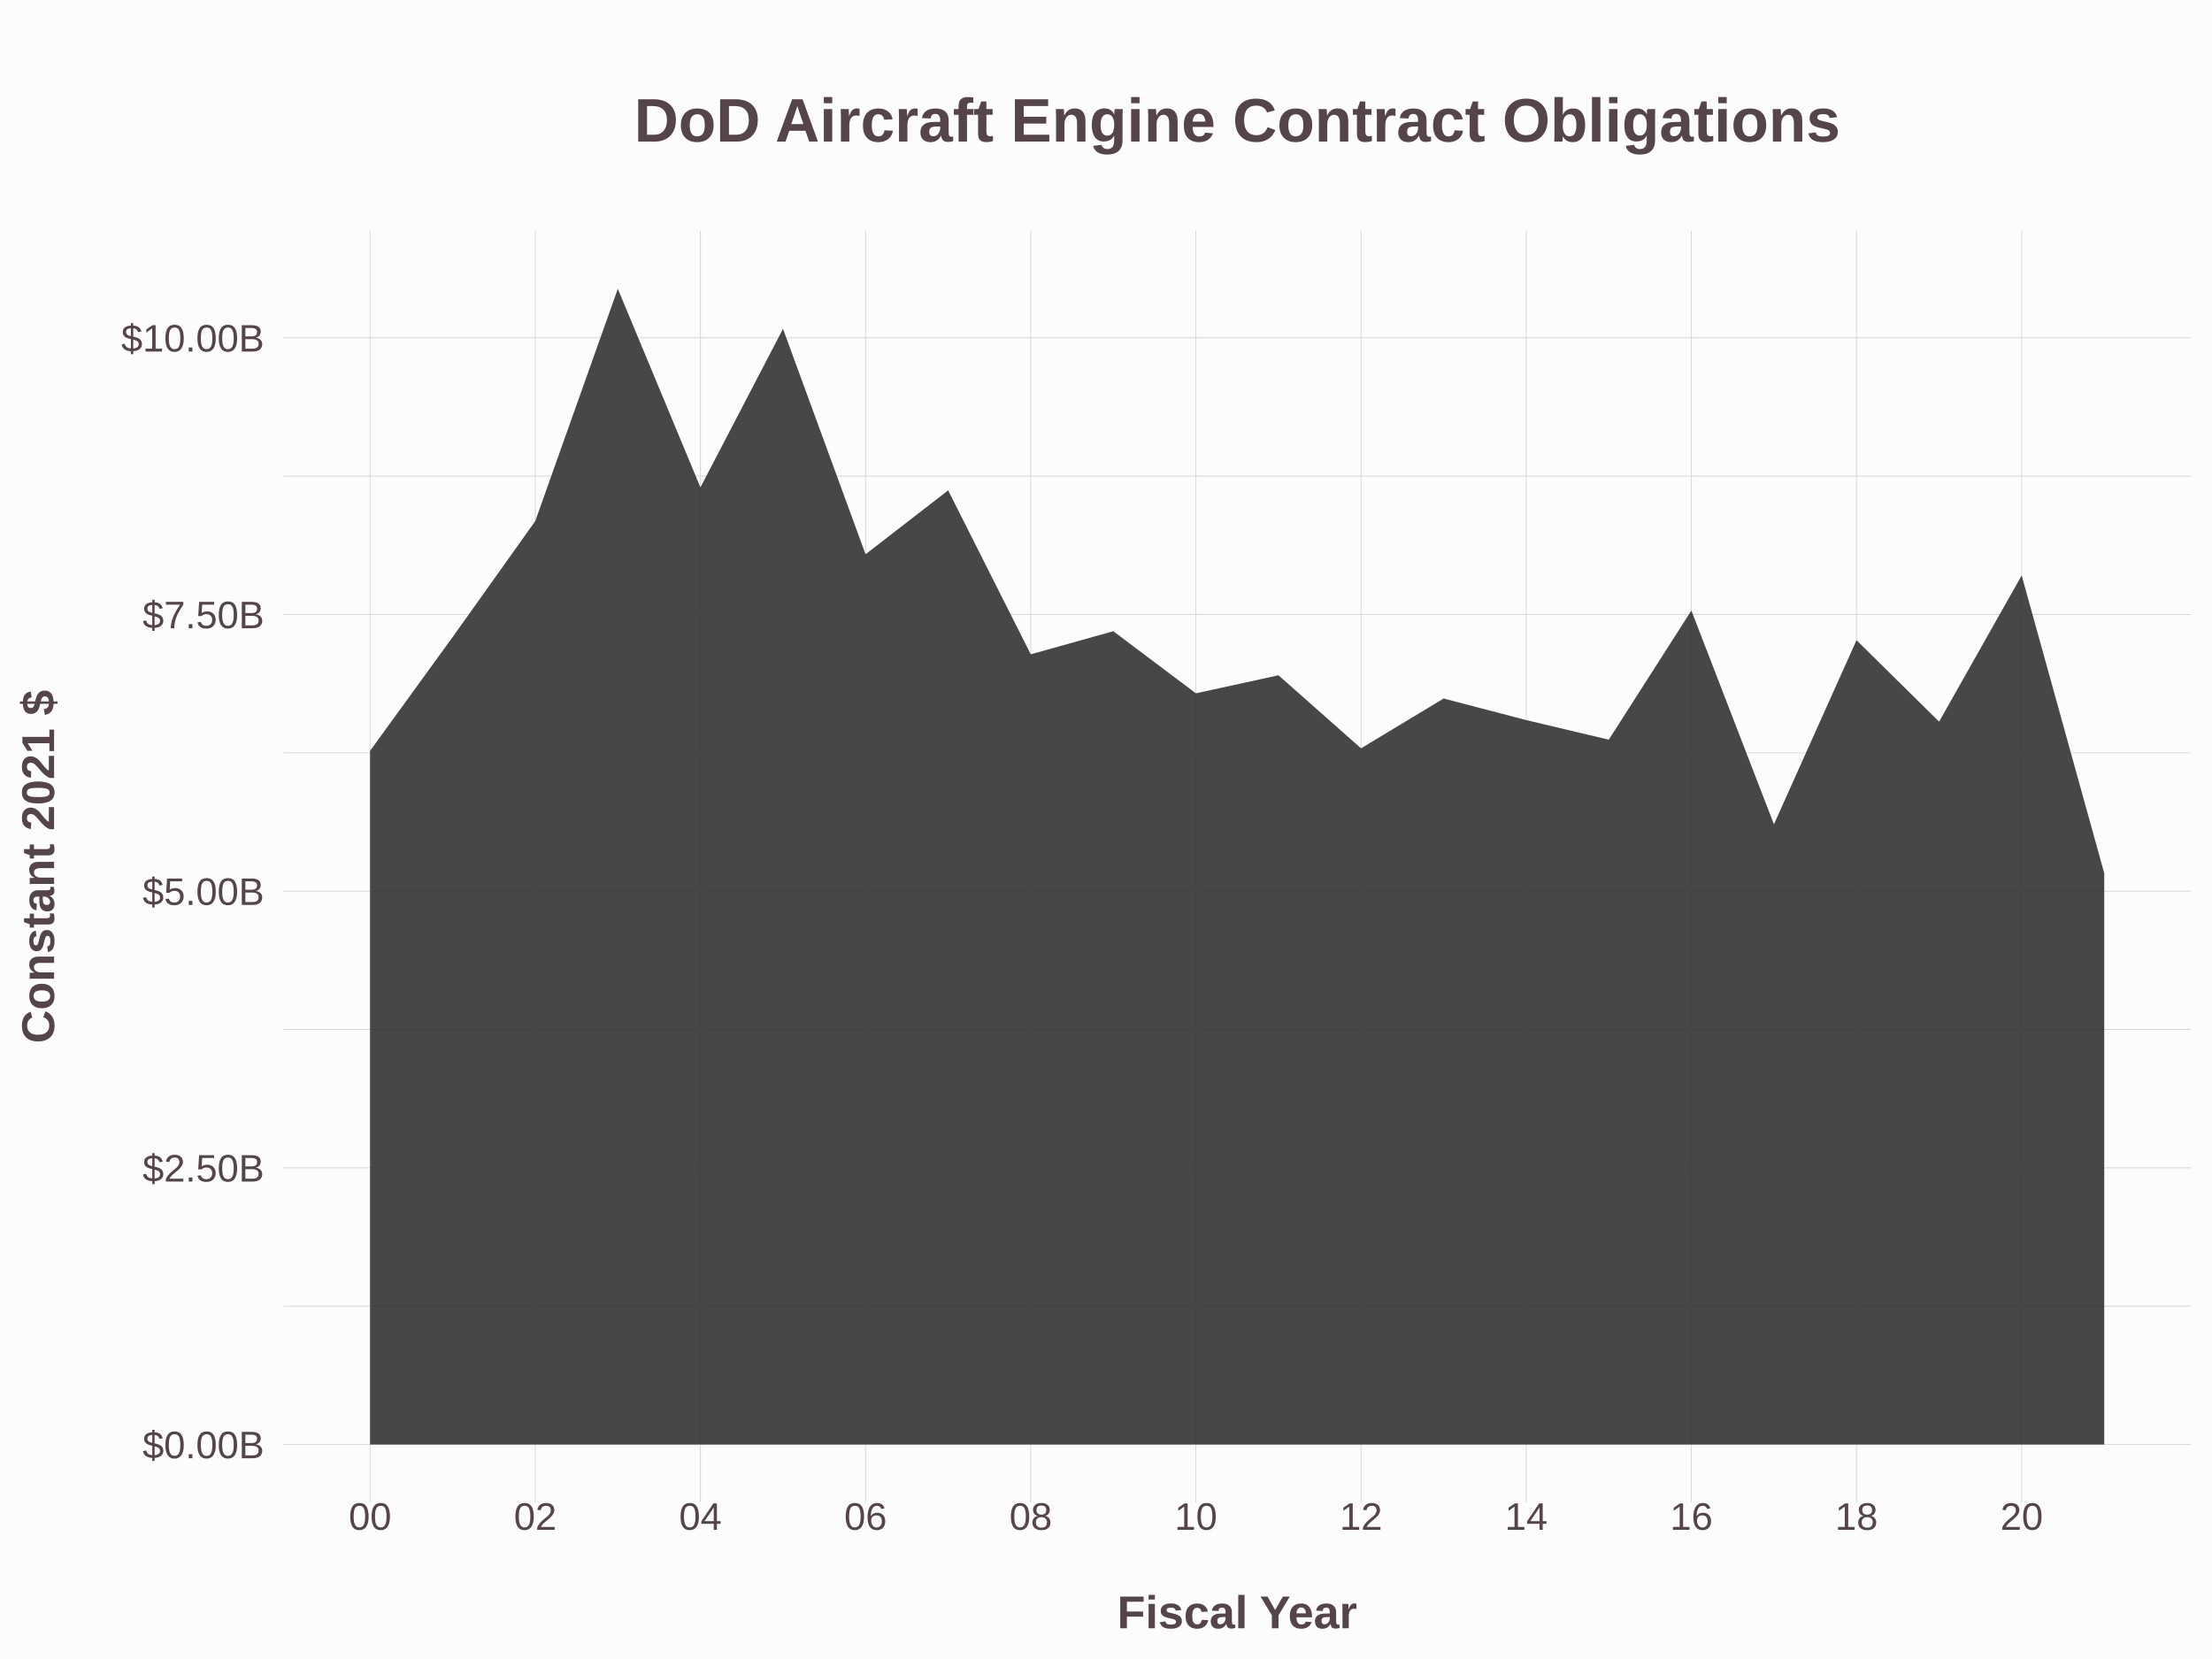
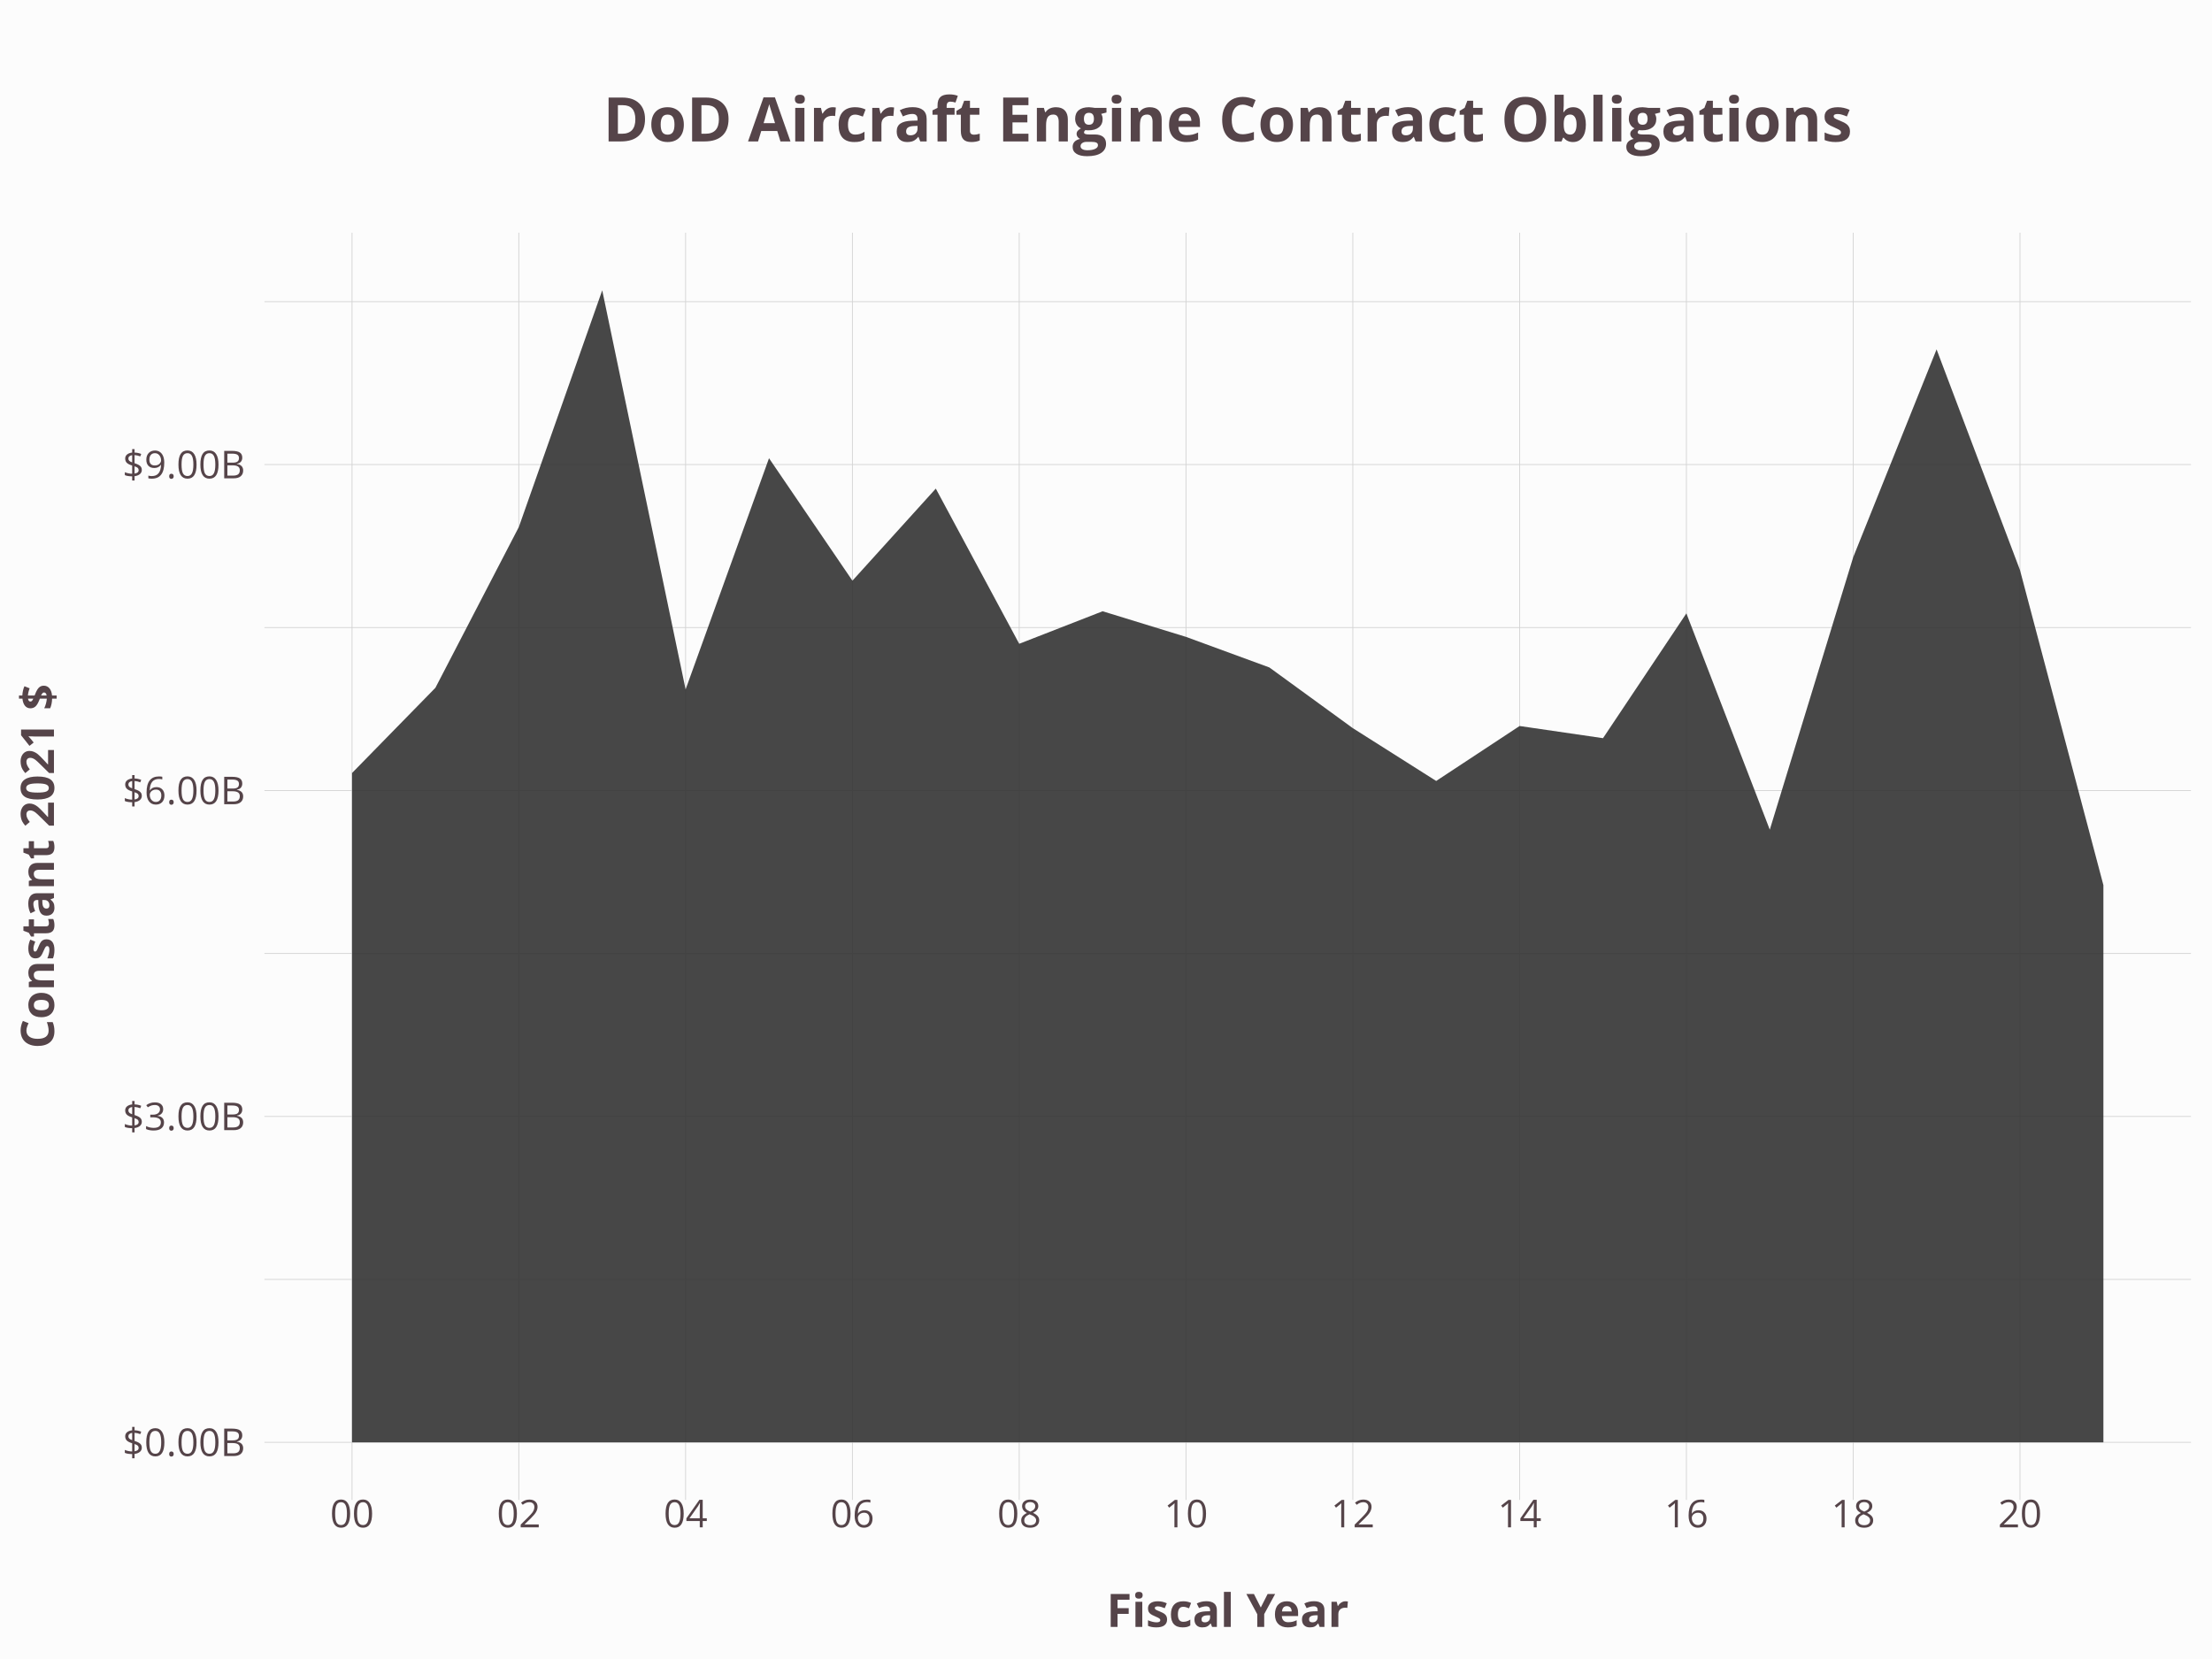
<svg xmlns="http://www.w3.org/2000/svg" class="svglite" width="576.00pt" height="432.00pt" viewBox="0 0 576.00 432.00">
  <defs>
    <style type="text/css">
    .svglite line, .svglite polyline, .svglite polygon, .svglite path, .svglite rect, .svglite circle {
      fill: none;
      stroke: #000000;
      stroke-linecap: round;
      stroke-linejoin: round;
      stroke-miterlimit: 10.00;
    }
    .svglite text {
      white-space: pre;
    }
  </style>
  </defs>
  <rect width="100%" height="100%" style="stroke: none; fill: #FCFCFC;" />
  <defs>
    <clipPath id="cpMC4wMHw1NzYuMDB8MC4wMHw0MzIuMDA=">
      <rect x="0.00" y="0.00" width="576.00" height="432.00" />
    </clipPath>
  </defs>
  <g clip-path="url(#cpMC4wMHw1NzYuMDB8MC4wMHw0MzIuMDA=)">
    <rect x="0.00" y="0" width="576.00" height="432.00" style="stroke-width: 1.07; stroke: #FCFCFC; fill: #FCFCFC;" />
  </g>
  <defs>
-     <clipPath id="cpNzMuODB8NTcwLjUyfDYwLjE1fDM5MS4xOQ==">
-       <rect x="73.80" y="60.15" width="496.72" height="331.04" />
+     <clipPath id="cpNjguODZ8NTcwLjUyfDYwLjYwfDM5MC41OA==">
+       <rect x="68.86" y="60.60" width="501.66" height="329.98" />
    </clipPath>
  </defs>
-   <g clip-path="url(#cpNzMuODB8NTcwLjUyfDYwLjE1fDM5MS4xOQ==)">
-     <rect x="73.80" y="60.15" width="496.72" height="331.04" style="stroke-width: 1.07; stroke: #FCFCFC; fill: #FCFCFC;" />
-     <polyline points="73.80,340.12 570.52,340.12 " style="stroke-width: 0.21; stroke: #D3D3D3; stroke-linecap: butt;" />
-     <polyline points="73.80,268.08 570.52,268.08 " style="stroke-width: 0.21; stroke: #D3D3D3; stroke-linecap: butt;" />
-     <polyline points="73.80,196.03 570.52,196.03 " style="stroke-width: 0.21; stroke: #D3D3D3; stroke-linecap: butt;" />
-     <polyline points="73.80,123.99 570.52,123.99 " style="stroke-width: 0.21; stroke: #D3D3D3; stroke-linecap: butt;" />
-     <polyline points="73.80,376.15 570.52,376.15 " style="stroke-width: 0.21; stroke: #D3D3D3; stroke-linecap: butt;" />
-     <polyline points="73.80,304.10 570.52,304.10 " style="stroke-width: 0.21; stroke: #D3D3D3; stroke-linecap: butt;" />
-     <polyline points="73.80,232.06 570.52,232.06 " style="stroke-width: 0.21; stroke: #D3D3D3; stroke-linecap: butt;" />
-     <polyline points="73.80,160.01 570.52,160.01 " style="stroke-width: 0.21; stroke: #D3D3D3; stroke-linecap: butt;" />
-     <polyline points="73.80,87.97 570.52,87.97 " style="stroke-width: 0.21; stroke: #D3D3D3; stroke-linecap: butt;" />
-     <polyline points="96.37,391.19 96.37,60.15 " style="stroke-width: 0.21; stroke: #D3D3D3; stroke-linecap: butt;" />
-     <polyline points="139.38,391.19 139.38,60.15 " style="stroke-width: 0.21; stroke: #D3D3D3; stroke-linecap: butt;" />
-     <polyline points="182.39,391.19 182.39,60.15 " style="stroke-width: 0.21; stroke: #D3D3D3; stroke-linecap: butt;" />
-     <polyline points="225.39,391.19 225.39,60.15 " style="stroke-width: 0.21; stroke: #D3D3D3; stroke-linecap: butt;" />
-     <polyline points="268.40,391.19 268.40,60.15 " style="stroke-width: 0.21; stroke: #D3D3D3; stroke-linecap: butt;" />
-     <polyline points="311.41,391.19 311.41,60.15 " style="stroke-width: 0.21; stroke: #D3D3D3; stroke-linecap: butt;" />
-     <polyline points="354.41,391.19 354.41,60.15 " style="stroke-width: 0.21; stroke: #D3D3D3; stroke-linecap: butt;" />
-     <polyline points="397.42,391.19 397.42,60.15 " style="stroke-width: 0.21; stroke: #D3D3D3; stroke-linecap: butt;" />
-     <polyline points="440.43,391.19 440.43,60.15 " style="stroke-width: 0.21; stroke: #D3D3D3; stroke-linecap: butt;" />
-     <polyline points="483.43,391.19 483.43,60.15 " style="stroke-width: 0.21; stroke: #D3D3D3; stroke-linecap: butt;" />
-     <polyline points="526.44,391.19 526.44,60.15 " style="stroke-width: 0.21; stroke: #D3D3D3; stroke-linecap: butt;" />
-     <polygon points="96.37,195.51 117.88,165.87 139.38,135.69 160.88,75.20 182.39,126.92 203.89,85.62 225.39,144.33 246.90,127.69 268.40,170.38 289.90,164.37 311.41,180.54 332.91,175.84 354.41,194.86 375.92,181.89 397.42,187.51 418.92,192.61 440.43,158.99 461.93,214.64 483.43,166.70 504.94,187.92 526.44,149.84 547.94,227.38 547.94,376.15 526.44,376.15 504.94,376.15 483.43,376.15 461.93,376.15 440.43,376.15 418.92,376.15 397.42,376.15 375.92,376.15 354.41,376.15 332.91,376.15 311.41,376.15 289.90,376.15 268.40,376.15 246.90,376.15 225.39,376.15 203.89,376.15 182.39,376.15 160.88,376.15 139.38,376.15 117.88,376.15 96.37,376.15 " style="stroke-width: 0.00; stroke: none; fill: #333333; fill-opacity: 0.90;" />
-     <polyline points="96.37,195.51 117.88,165.87 139.38,135.69 160.88,75.20 182.39,126.92 203.89,85.62 225.39,144.33 246.90,127.69 268.40,170.38 289.90,164.37 311.41,180.54 332.91,175.84 354.41,194.86 375.92,181.89 397.42,187.51 418.92,192.61 440.43,158.99 461.93,214.64 483.43,166.70 504.94,187.92 526.44,149.84 547.94,227.38 " style="stroke-width: 1.07; stroke: none;" />
+   <g clip-path="url(#cpNjguODZ8NTcwLjUyfDYwLjYwfDM5MC41OA==)">
+     <rect x="68.86" y="60.60" width="501.66" height="329.98" style="stroke-width: 1.07; stroke: #FCFCFC; fill: #FCFCFC;" />
+     <polyline points="68.86,333.15 570.52,333.15 " style="stroke-width: 0.21; stroke: #D3D3D3; stroke-linecap: butt;" />
+     <polyline points="68.86,248.28 570.52,248.28 " style="stroke-width: 0.21; stroke: #D3D3D3; stroke-linecap: butt;" />
+     <polyline points="68.86,163.42 570.52,163.42 " style="stroke-width: 0.21; stroke: #D3D3D3; stroke-linecap: butt;" />
+     <polyline points="68.86,78.55 570.52,78.55 " style="stroke-width: 0.21; stroke: #D3D3D3; stroke-linecap: butt;" />
+     <polyline points="68.86,375.58 570.52,375.58 " style="stroke-width: 0.21; stroke: #D3D3D3; stroke-linecap: butt;" />
+     <polyline points="68.86,290.72 570.52,290.72 " style="stroke-width: 0.21; stroke: #D3D3D3; stroke-linecap: butt;" />
+     <polyline points="68.86,205.85 570.52,205.85 " style="stroke-width: 0.21; stroke: #D3D3D3; stroke-linecap: butt;" />
+     <polyline points="68.86,120.98 570.52,120.98 " style="stroke-width: 0.21; stroke: #D3D3D3; stroke-linecap: butt;" />
+     <polyline points="91.67,390.58 91.67,60.60 " style="stroke-width: 0.21; stroke: #D3D3D3; stroke-linecap: butt;" />
+     <polyline points="135.10,390.58 135.10,60.60 " style="stroke-width: 0.21; stroke: #D3D3D3; stroke-linecap: butt;" />
+     <polyline points="178.53,390.58 178.53,60.60 " style="stroke-width: 0.21; stroke: #D3D3D3; stroke-linecap: butt;" />
+     <polyline points="221.97,390.58 221.97,60.60 " style="stroke-width: 0.21; stroke: #D3D3D3; stroke-linecap: butt;" />
+     <polyline points="265.40,390.58 265.40,60.60 " style="stroke-width: 0.21; stroke: #D3D3D3; stroke-linecap: butt;" />
+     <polyline points="308.83,390.58 308.83,60.60 " style="stroke-width: 0.21; stroke: #D3D3D3; stroke-linecap: butt;" />
+     <polyline points="352.27,390.58 352.27,60.60 " style="stroke-width: 0.21; stroke: #D3D3D3; stroke-linecap: butt;" />
+     <polyline points="395.70,390.58 395.70,60.60 " style="stroke-width: 0.21; stroke: #D3D3D3; stroke-linecap: butt;" />
+     <polyline points="439.13,390.58 439.13,60.60 " style="stroke-width: 0.21; stroke: #D3D3D3; stroke-linecap: butt;" />
+     <polyline points="482.57,390.58 482.57,60.60 " style="stroke-width: 0.21; stroke: #D3D3D3; stroke-linecap: butt;" />
+     <polyline points="526.00,390.58 526.00,60.60 " style="stroke-width: 0.21; stroke: #D3D3D3; stroke-linecap: butt;" />
+     <polygon points="91.67,201.29 113.38,179.10 135.10,137.24 156.82,75.60 178.53,179.52 200.25,119.32 221.97,151.21 243.68,127.23 265.40,167.64 287.12,159.17 308.83,165.84 330.55,173.81 352.27,189.61 373.98,203.36 395.70,189.05 417.42,192.22 439.13,159.72 460.85,216.05 482.57,145.10 504.28,90.98 526.00,148.45 547.72,230.49 547.72,375.58 526.00,375.58 504.28,375.58 482.57,375.58 460.85,375.58 439.13,375.58 417.42,375.58 395.70,375.58 373.98,375.58 352.27,375.58 330.55,375.58 308.83,375.58 287.12,375.58 265.40,375.58 243.68,375.58 221.97,375.58 200.25,375.58 178.53,375.58 156.82,375.58 135.10,375.58 113.38,375.58 91.67,375.58 " style="stroke-width: 0.00; stroke: none; fill: #333333; fill-opacity: 0.90;" />
+     <polyline points="91.67,201.29 113.38,179.10 135.10,137.24 156.82,75.60 178.53,179.52 200.25,119.32 221.97,151.21 243.68,127.23 265.40,167.64 287.12,159.17 308.83,165.84 330.55,173.81 352.27,189.61 373.98,203.36 395.70,189.05 417.42,192.22 439.13,159.72 460.85,216.05 482.57,145.10 504.28,90.98 526.00,148.45 547.72,230.49 " style="stroke-width: 1.07; stroke: none;" />
  </g>
  <g clip-path="url(#cpMC4wMHw1NzYuMDB8MC4wMHw0MzIuMDA=)">
-     <text x="68.81" y="379.73" text-anchor="end" style="font-size: 10.00px;fill: #554449; font-family: &quot;Arial&quot;;" textLength="31.71px" lengthAdjust="spacingAndGlyphs">$0.00B</text>
-     <text x="68.81" y="307.68" text-anchor="end" style="font-size: 10.00px;fill: #554449; font-family: &quot;Arial&quot;;" textLength="31.71px" lengthAdjust="spacingAndGlyphs">$2.50B</text>
-     <text x="68.81" y="235.64" text-anchor="end" style="font-size: 10.00px;fill: #554449; font-family: &quot;Arial&quot;;" textLength="31.71px" lengthAdjust="spacingAndGlyphs">$5.00B</text>
-     <text x="68.81" y="163.59" text-anchor="end" style="font-size: 10.00px;fill: #554449; font-family: &quot;Arial&quot;;" textLength="31.71px" lengthAdjust="spacingAndGlyphs">$7.50B</text>
-     <text x="68.81" y="91.55" text-anchor="end" style="font-size: 10.00px;fill: #554449; font-family: &quot;Arial&quot;;" textLength="37.27px" lengthAdjust="spacingAndGlyphs">$10.00B</text>
-     <polyline points="73.80,376.15 73.80,376.15 " style="stroke-width: 1.07; stroke: #333333; stroke-linecap: butt;" />
-     <polyline points="73.80,304.10 73.80,304.10 " style="stroke-width: 1.07; stroke: #333333; stroke-linecap: butt;" />
-     <polyline points="73.80,232.06 73.80,232.06 " style="stroke-width: 1.07; stroke: #333333; stroke-linecap: butt;" />
-     <polyline points="73.80,160.01 73.80,160.01 " style="stroke-width: 1.07; stroke: #333333; stroke-linecap: butt;" />
-     <polyline points="73.80,87.97 73.80,87.97 " style="stroke-width: 1.07; stroke: #333333; stroke-linecap: butt;" />
-     <polyline points="96.37,391.19 96.37,391.19 " style="stroke-width: 1.07; stroke: #333333; stroke-linecap: butt;" />
-     <polyline points="139.38,391.19 139.38,391.19 " style="stroke-width: 1.07; stroke: #333333; stroke-linecap: butt;" />
-     <polyline points="182.39,391.19 182.39,391.19 " style="stroke-width: 1.07; stroke: #333333; stroke-linecap: butt;" />
-     <polyline points="225.39,391.19 225.39,391.19 " style="stroke-width: 1.07; stroke: #333333; stroke-linecap: butt;" />
-     <polyline points="268.40,391.19 268.40,391.19 " style="stroke-width: 1.07; stroke: #333333; stroke-linecap: butt;" />
-     <polyline points="311.41,391.19 311.41,391.19 " style="stroke-width: 1.07; stroke: #333333; stroke-linecap: butt;" />
-     <polyline points="354.41,391.19 354.41,391.19 " style="stroke-width: 1.07; stroke: #333333; stroke-linecap: butt;" />
-     <polyline points="397.42,391.19 397.42,391.19 " style="stroke-width: 1.07; stroke: #333333; stroke-linecap: butt;" />
-     <polyline points="440.43,391.19 440.43,391.19 " style="stroke-width: 1.07; stroke: #333333; stroke-linecap: butt;" />
-     <polyline points="483.43,391.19 483.43,391.19 " style="stroke-width: 1.07; stroke: #333333; stroke-linecap: butt;" />
-     <polyline points="526.44,391.19 526.44,391.19 " style="stroke-width: 1.07; stroke: #333333; stroke-linecap: butt;" />
-     <text x="96.37" y="398.36" text-anchor="middle" style="font-size: 10.00px;fill: #554449; font-family: &quot;Arial&quot;;" textLength="11.13px" lengthAdjust="spacingAndGlyphs">00</text>
-     <text x="139.38" y="398.36" text-anchor="middle" style="font-size: 10.00px;fill: #554449; font-family: &quot;Arial&quot;;" textLength="11.13px" lengthAdjust="spacingAndGlyphs">02</text>
-     <text x="182.39" y="398.36" text-anchor="middle" style="font-size: 10.00px;fill: #554449; font-family: &quot;Arial&quot;;" textLength="11.13px" lengthAdjust="spacingAndGlyphs">04</text>
-     <text x="225.39" y="398.36" text-anchor="middle" style="font-size: 10.00px;fill: #554449; font-family: &quot;Arial&quot;;" textLength="11.13px" lengthAdjust="spacingAndGlyphs">06</text>
-     <text x="268.40" y="398.36" text-anchor="middle" style="font-size: 10.00px;fill: #554449; font-family: &quot;Arial&quot;;" textLength="11.13px" lengthAdjust="spacingAndGlyphs">08</text>
-     <text x="311.41" y="398.36" text-anchor="middle" style="font-size: 10.00px;fill: #554449; font-family: &quot;Arial&quot;;" textLength="11.13px" lengthAdjust="spacingAndGlyphs">10</text>
-     <text x="354.41" y="398.36" text-anchor="middle" style="font-size: 10.00px;fill: #554449; font-family: &quot;Arial&quot;;" textLength="11.13px" lengthAdjust="spacingAndGlyphs">12</text>
-     <text x="397.42" y="398.36" text-anchor="middle" style="font-size: 10.00px;fill: #554449; font-family: &quot;Arial&quot;;" textLength="11.13px" lengthAdjust="spacingAndGlyphs">14</text>
-     <text x="440.43" y="398.36" text-anchor="middle" style="font-size: 10.00px;fill: #554449; font-family: &quot;Arial&quot;;" textLength="11.13px" lengthAdjust="spacingAndGlyphs">16</text>
-     <text x="483.43" y="398.36" text-anchor="middle" style="font-size: 10.00px;fill: #554449; font-family: &quot;Arial&quot;;" textLength="11.13px" lengthAdjust="spacingAndGlyphs">18</text>
-     <text x="526.44" y="398.36" text-anchor="middle" style="font-size: 10.00px;fill: #554449; font-family: &quot;Arial&quot;;" textLength="11.13px" lengthAdjust="spacingAndGlyphs">20</text>
-     <text x="322.16" y="424.00" text-anchor="middle" style="font-size: 12.00px; font-weight: bold;fill: #554449; font-family: &quot;Arial&quot;;" textLength="62.50px" lengthAdjust="spacingAndGlyphs">Fiscal Year</text>
-     <text transform="translate(14.08,225.67) rotate(-90)" text-anchor="middle" style="font-size: 12.00px; font-weight: bold;fill: #554449; font-family: &quot;Arial&quot;;" textLength="92.04px" lengthAdjust="spacingAndGlyphs">Constant 2021 $</text>
-     <text x="322.16" y="36.86" text-anchor="middle" style="font-size: 16.00px; font-weight: bold;fill: #554449; font-family: &quot;Arial&quot;;" textLength="314.05px" lengthAdjust="spacingAndGlyphs">DoD Aircraft Engine Contract Obligations</text>
+     <text x="63.88" y="379.15" text-anchor="end" style="font-size: 10.00px;fill: #554449; font-family: &quot;Open Sans&quot;;" textLength="32.01px" lengthAdjust="spacingAndGlyphs">$0.00B</text>
+     <text x="63.88" y="294.29" text-anchor="end" style="font-size: 10.00px;fill: #554449; font-family: &quot;Open Sans&quot;;" textLength="32.01px" lengthAdjust="spacingAndGlyphs">$3.00B</text>
+     <text x="63.88" y="209.42" text-anchor="end" style="font-size: 10.00px;fill: #554449; font-family: &quot;Open Sans&quot;;" textLength="32.01px" lengthAdjust="spacingAndGlyphs">$6.00B</text>
+     <text x="63.88" y="124.55" text-anchor="end" style="font-size: 10.00px;fill: #554449; font-family: &quot;Open Sans&quot;;" textLength="32.01px" lengthAdjust="spacingAndGlyphs">$9.00B</text>
+     <polyline points="68.86,375.58 68.86,375.58 " style="stroke-width: 1.07; stroke: #333333; stroke-linecap: butt;" />
+     <polyline points="68.86,290.72 68.86,290.72 " style="stroke-width: 1.07; stroke: #333333; stroke-linecap: butt;" />
+     <polyline points="68.86,205.85 68.86,205.85 " style="stroke-width: 1.07; stroke: #333333; stroke-linecap: butt;" />
+     <polyline points="68.86,120.98 68.86,120.98 " style="stroke-width: 1.07; stroke: #333333; stroke-linecap: butt;" />
+     <polyline points="91.67,390.58 91.67,390.58 " style="stroke-width: 1.07; stroke: #333333; stroke-linecap: butt;" />
+     <polyline points="135.10,390.58 135.10,390.58 " style="stroke-width: 1.07; stroke: #333333; stroke-linecap: butt;" />
+     <polyline points="178.53,390.58 178.53,390.58 " style="stroke-width: 1.07; stroke: #333333; stroke-linecap: butt;" />
+     <polyline points="221.97,390.58 221.97,390.58 " style="stroke-width: 1.07; stroke: #333333; stroke-linecap: butt;" />
+     <polyline points="265.40,390.58 265.40,390.58 " style="stroke-width: 1.07; stroke: #333333; stroke-linecap: butt;" />
+     <polyline points="308.83,390.58 308.83,390.58 " style="stroke-width: 1.07; stroke: #333333; stroke-linecap: butt;" />
+     <polyline points="352.27,390.58 352.27,390.58 " style="stroke-width: 1.07; stroke: #333333; stroke-linecap: butt;" />
+     <polyline points="395.70,390.58 395.70,390.58 " style="stroke-width: 1.07; stroke: #333333; stroke-linecap: butt;" />
+     <polyline points="439.13,390.58 439.13,390.58 " style="stroke-width: 1.07; stroke: #333333; stroke-linecap: butt;" />
+     <polyline points="482.57,390.58 482.57,390.58 " style="stroke-width: 1.07; stroke: #333333; stroke-linecap: butt;" />
+     <polyline points="526.00,390.58 526.00,390.58 " style="stroke-width: 1.07; stroke: #333333; stroke-linecap: butt;" />
+     <text x="91.67" y="397.72" text-anchor="middle" style="font-size: 10.00px;fill: #554449; font-family: &quot;Open Sans&quot;;" textLength="11.43px" lengthAdjust="spacingAndGlyphs">00</text>
+     <text x="135.10" y="397.72" text-anchor="middle" style="font-size: 10.00px;fill: #554449; font-family: &quot;Open Sans&quot;;" textLength="11.43px" lengthAdjust="spacingAndGlyphs">02</text>
+     <text x="178.53" y="397.72" text-anchor="middle" style="font-size: 10.00px;fill: #554449; font-family: &quot;Open Sans&quot;;" textLength="11.43px" lengthAdjust="spacingAndGlyphs">04</text>
+     <text x="221.97" y="397.72" text-anchor="middle" style="font-size: 10.00px;fill: #554449; font-family: &quot;Open Sans&quot;;" textLength="11.43px" lengthAdjust="spacingAndGlyphs">06</text>
+     <text x="265.40" y="397.72" text-anchor="middle" style="font-size: 10.00px;fill: #554449; font-family: &quot;Open Sans&quot;;" textLength="11.43px" lengthAdjust="spacingAndGlyphs">08</text>
+     <text x="308.83" y="397.72" text-anchor="middle" style="font-size: 10.00px;fill: #554449; font-family: &quot;Open Sans&quot;;" textLength="11.43px" lengthAdjust="spacingAndGlyphs">10</text>
+     <text x="352.27" y="397.72" text-anchor="middle" style="font-size: 10.00px;fill: #554449; font-family: &quot;Open Sans&quot;;" textLength="11.43px" lengthAdjust="spacingAndGlyphs">12</text>
+     <text x="395.70" y="397.72" text-anchor="middle" style="font-size: 10.00px;fill: #554449; font-family: &quot;Open Sans&quot;;" textLength="11.43px" lengthAdjust="spacingAndGlyphs">14</text>
+     <text x="439.13" y="397.72" text-anchor="middle" style="font-size: 10.00px;fill: #554449; font-family: &quot;Open Sans&quot;;" textLength="11.43px" lengthAdjust="spacingAndGlyphs">16</text>
+     <text x="482.57" y="397.72" text-anchor="middle" style="font-size: 10.00px;fill: #554449; font-family: &quot;Open Sans&quot;;" textLength="11.43px" lengthAdjust="spacingAndGlyphs">18</text>
+     <text x="526.00" y="397.72" text-anchor="middle" style="font-size: 10.00px;fill: #554449; font-family: &quot;Open Sans&quot;;" textLength="11.43px" lengthAdjust="spacingAndGlyphs">20</text>
+     <text x="319.69" y="423.64" text-anchor="middle" style="font-size: 12.00px; font-weight: bold;fill: #554449; font-family: &quot;Open Sans&quot;;" textLength="63.11px" lengthAdjust="spacingAndGlyphs">Fiscal Year</text>
+     <text transform="translate(14.05,225.59) rotate(-90)" text-anchor="middle" style="font-size: 12.00px; font-weight: bold;fill: #554449; font-family: &quot;Open Sans&quot;;" textLength="95.01px" lengthAdjust="spacingAndGlyphs">Constant 2021 $</text>
+     <text x="319.69" y="36.83" text-anchor="middle" style="font-size: 16.00px; font-weight: bold;fill: #554449; font-family: &quot;Open Sans&quot;;" textLength="325.26px" lengthAdjust="spacingAndGlyphs">DoD Aircraft Engine Contract Obligations</text>
  </g>
</svg>
